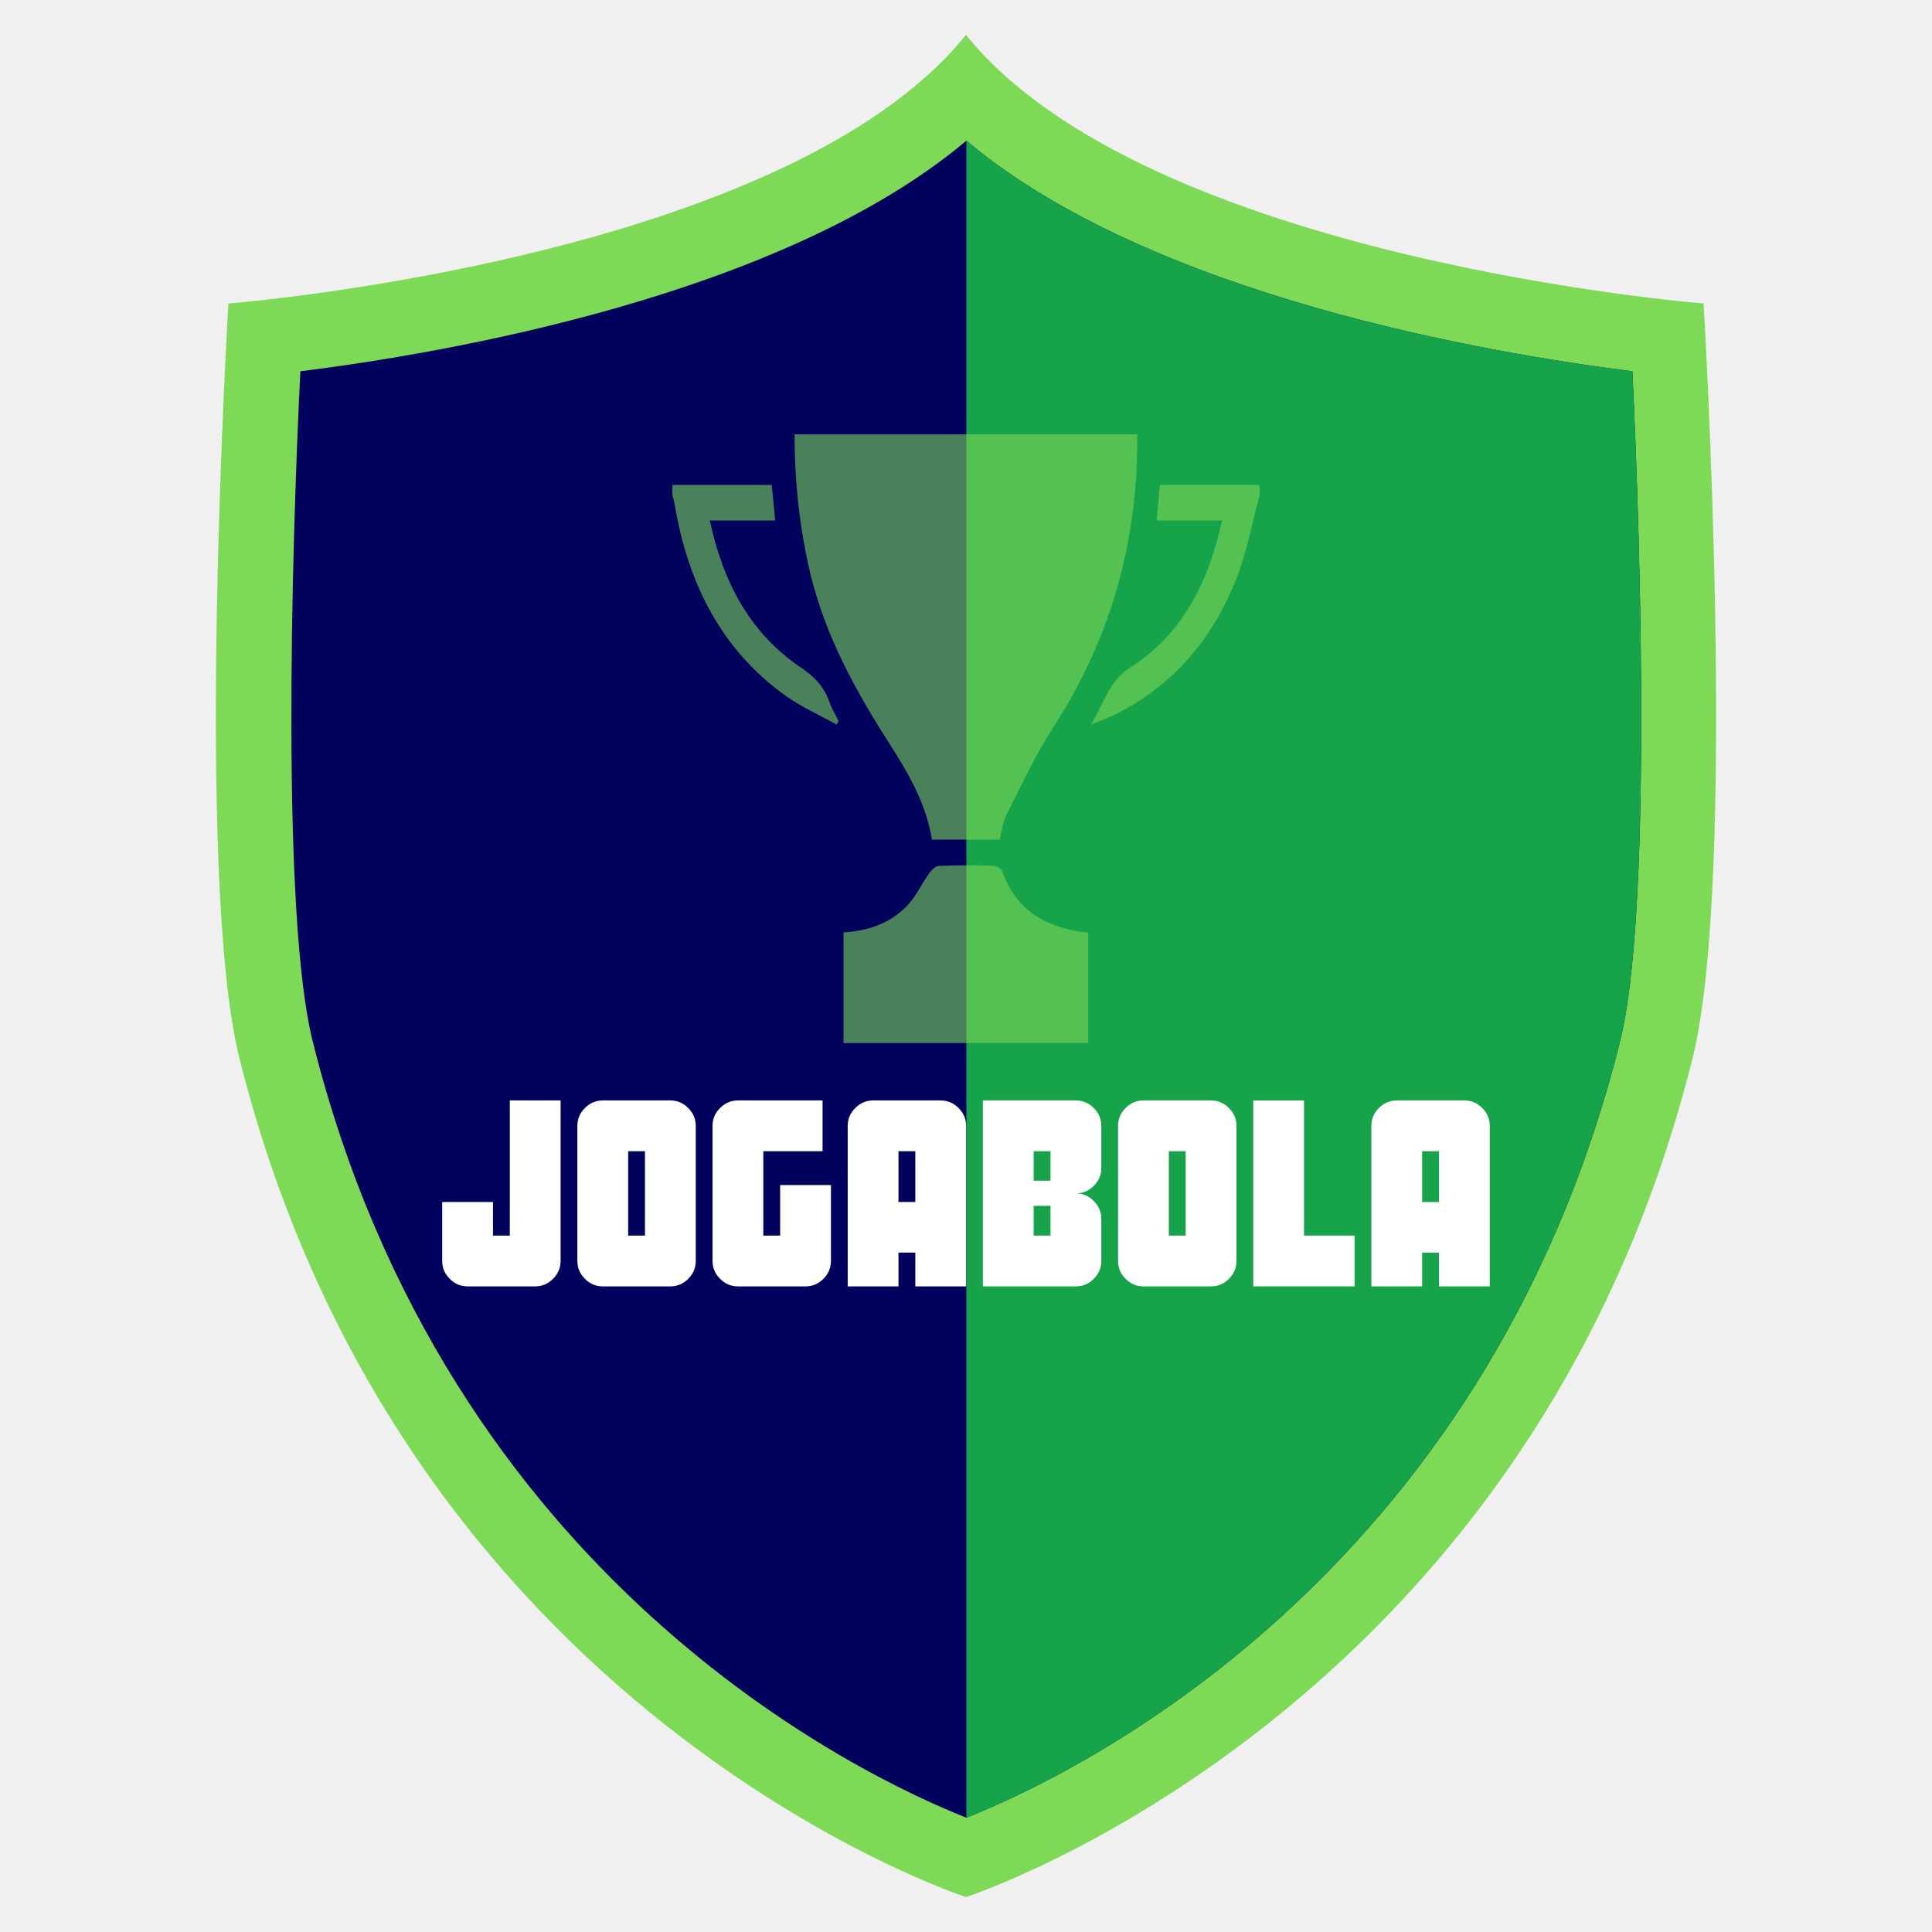
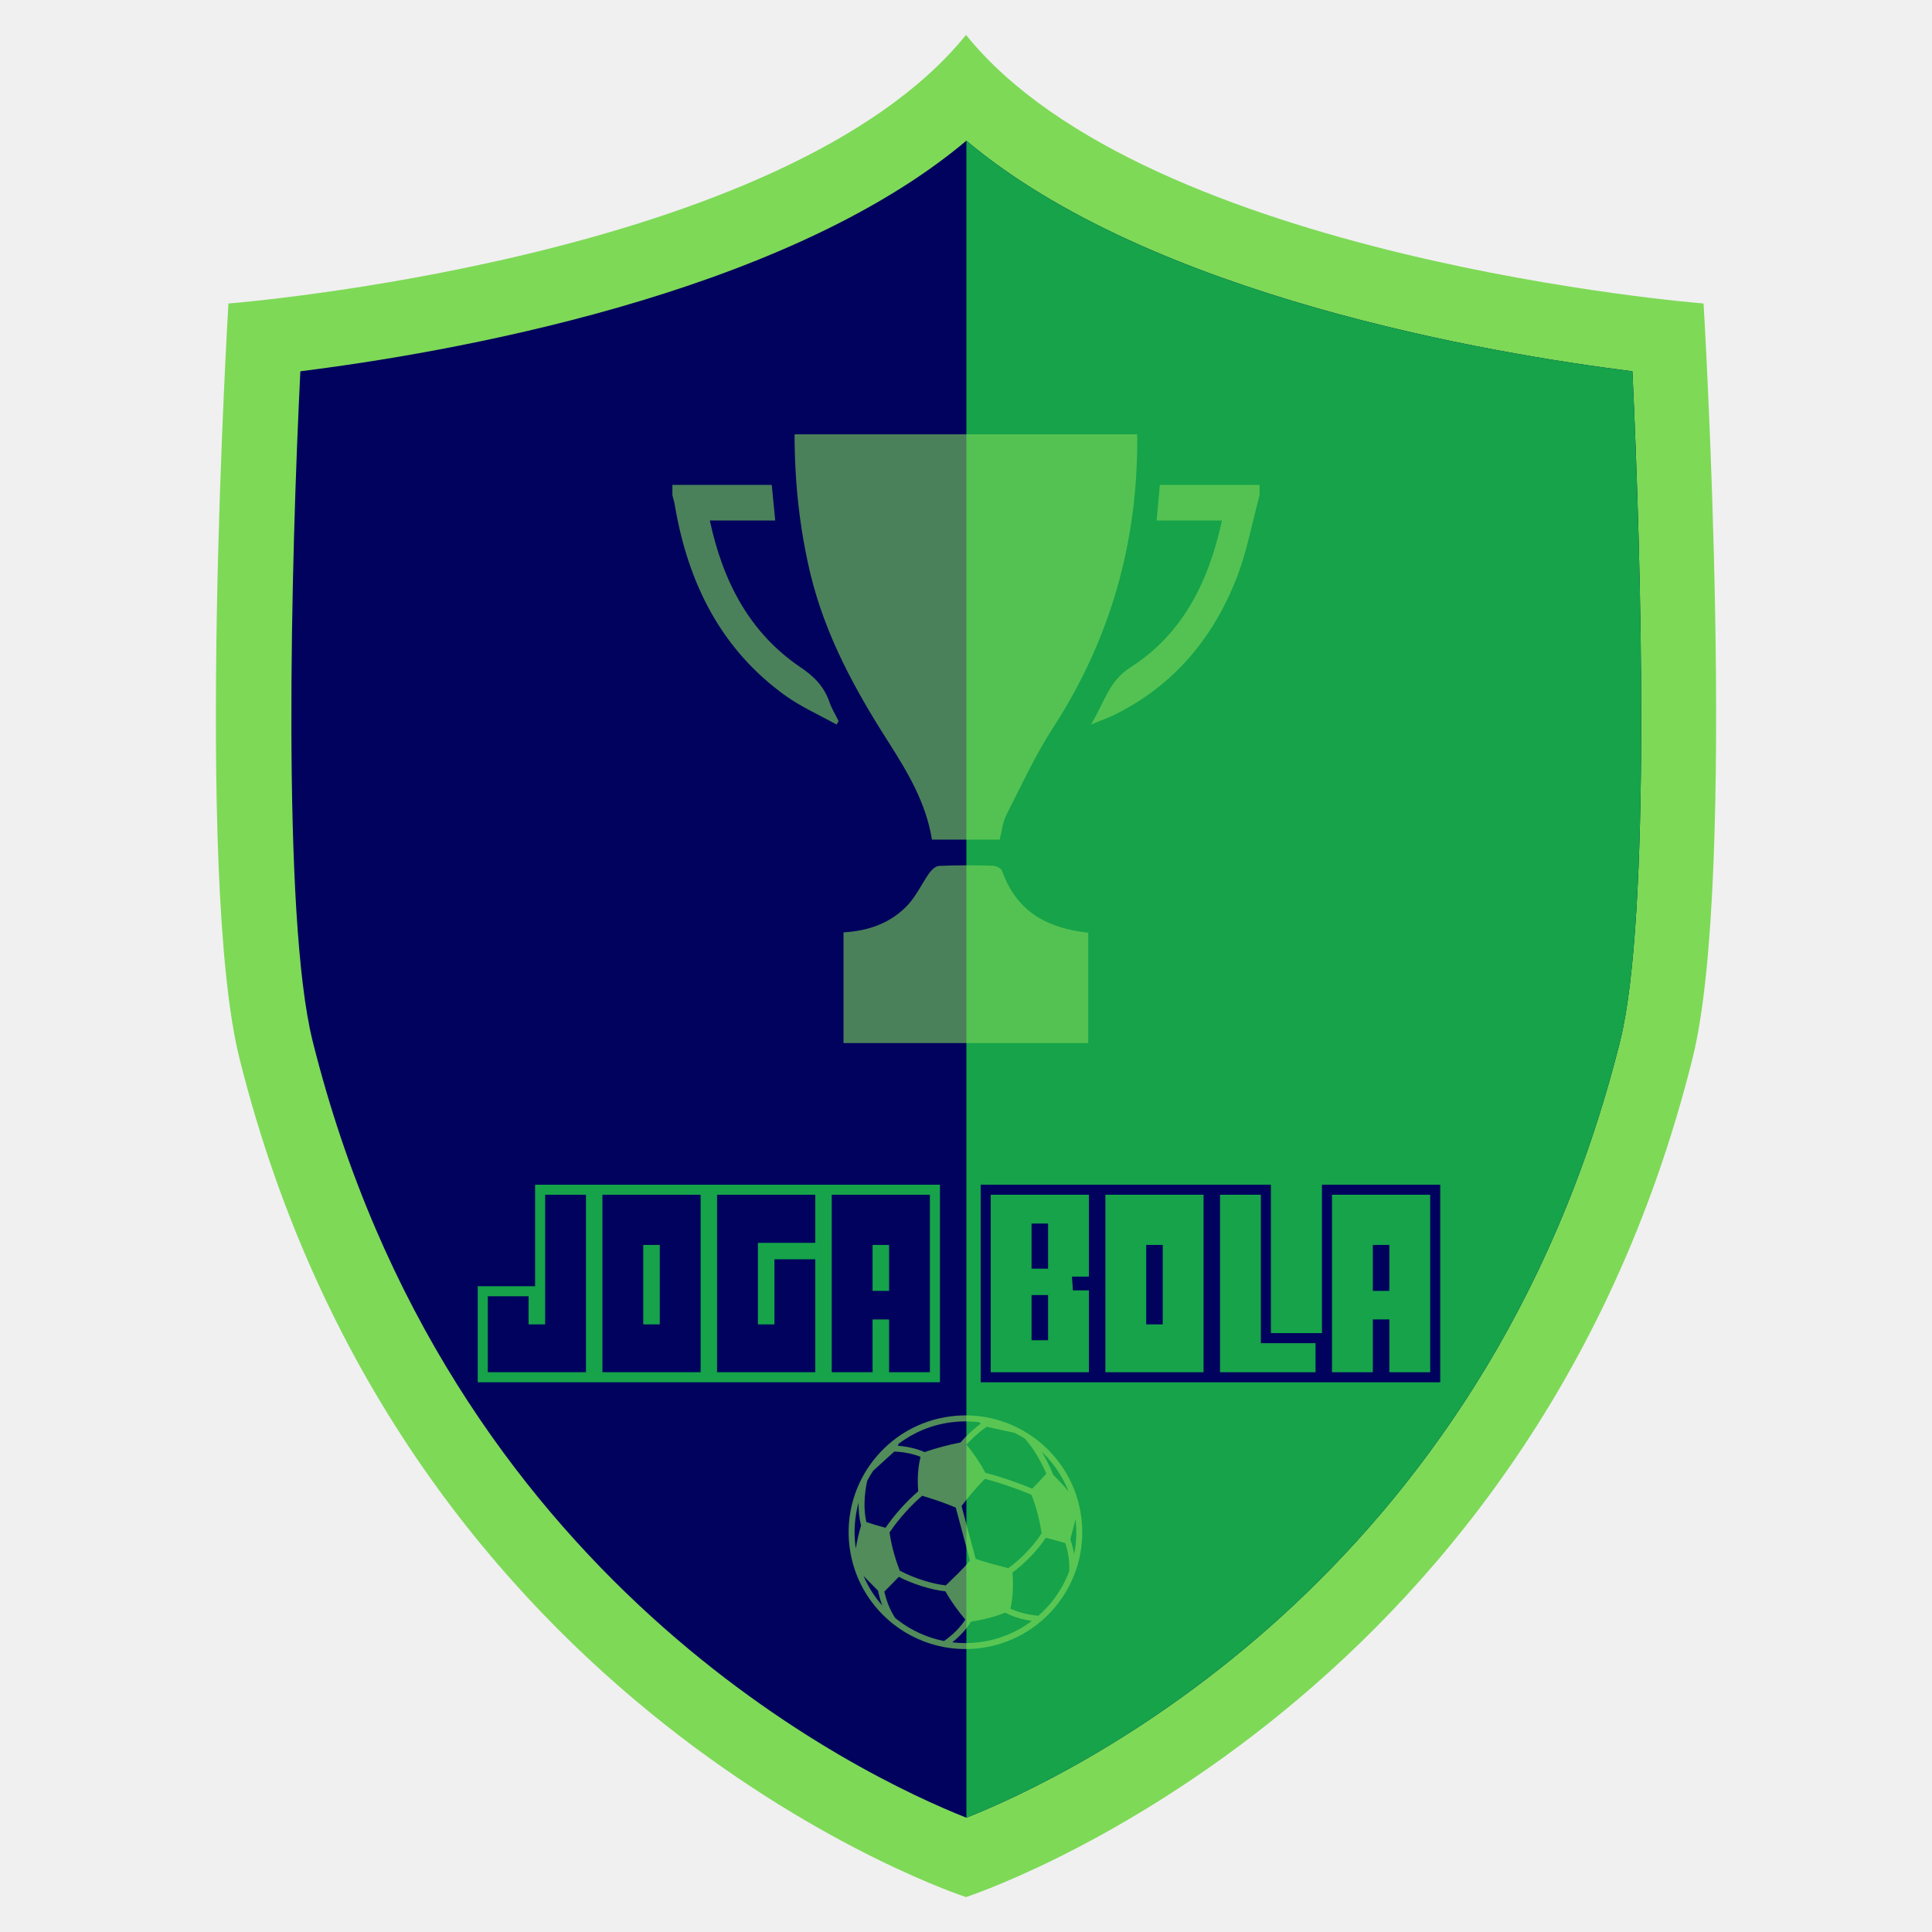
<svg xmlns="http://www.w3.org/2000/svg" width="500" zoomAndPan="magnify" viewBox="0 0 375 375" height="500" preserveAspectRatio="xMidYMid meet" version="1.0">
  <defs>
-     <filter x="0%" y="0%" width="100%" height="100%" id="9975533fe7">
+     <filter x="0%" y="0%" width="100%" height="100%" id="da19c24332">
      <feColorMatrix values="0 0 0 0 1 0 0 0 0 1 0 0 0 0 1 0 0 0 1 0" color-interpolation-filters="sRGB" />
    </filter>
-     <g />
-     <clipPath id="411ad0a810">
+     <clipPath id="0ce1233f8b">
      <path d="M 41 6.777 L 334 6.777 L 334 368.277 L 41 368.277 Z M 41 6.777 " clip-rule="nonzero" />
    </clipPath>
-     <mask id="013ee61a6f">
-       <g filter="url(#9975533fe7)">
+     <mask id="64356fc170">
+       <g filter="url(#da19c24332)">
        <rect x="-37.5" width="450" fill="#000000" y="-37.5" height="450" fill-opacity="0.59" />
      </g>
    </mask>
-     <clipPath id="14b1caa5e8">
+     <clipPath id="f37f1192df">
      <path d="M 24 0.297 L 91 0.297 L 91 79 L 24 79 Z M 24 0.297 " clip-rule="nonzero" />
    </clipPath>
-     <clipPath id="9216ac5126">
+     <clipPath id="a7fe81733f">
      <path d="M 33 83 L 82 83 L 82 118.559 L 33 118.559 Z M 33 83 " clip-rule="nonzero" />
    </clipPath>
-     <clipPath id="dca60ce2dc">
+     <clipPath id="eb7d35c085">
      <path d="M 0.484 10 L 33 10 L 33 57 L 0.484 57 Z M 0.484 10 " clip-rule="nonzero" />
    </clipPath>
-     <clipPath id="9bd6142a4d">
+     <clipPath id="ccddc19770">
      <path d="M 81 10 L 114.484 10 L 114.484 57 L 81 57 Z M 81 10 " clip-rule="nonzero" />
    </clipPath>
-     <clipPath id="e8a663c0e1">
+     <clipPath id="da9b21b346">
      <rect x="0" width="115" y="0" height="119" />
    </clipPath>
+     <mask id="768546dc94">
+       <g filter="url(#da19c24332)">
+         <rect x="-37.5" width="450" fill="#000000" y="-37.5" height="450" fill-opacity="0.64" />
+       </g>
+     </mask>
+     <clipPath id="d24aabc4c4">
+       <path d="M 0.297 0.32 L 46.48 0.32 L 46.48 45.957 L 0.297 45.957 Z M 0.297 0.32 " clip-rule="nonzero" />
+     </clipPath>
+     <clipPath id="93d224e8eb">
+       <rect x="0" width="47" y="0" height="47" />
+     </clipPath>
  </defs>
-   <g clip-path="url(#411ad0a810)">
+   <g clip-path="url(#0ce1233f8b)">
    <path fill="#7ed957" d="M 330.66 58.906 C 330.66 58.906 222.711 50.449 187.5 6.777 C 152.289 50.449 44.34 58.906 44.34 58.906 C 44.34 58.906 37.617 170.254 46.508 205.539 C 78.395 332.934 187.5 368.219 187.5 368.219 C 187.5 368.219 296.676 332.863 328.492 205.539 C 337.383 170.254 330.66 58.906 330.66 58.906 Z M 330.66 58.906 " fill-opacity="1" fill-rule="nonzero" />
  </g>
  <path fill="#00025d" d="M 314.465 202.066 C 288.289 306.832 207.746 344.793 187.574 352.816 C 167.328 344.793 86.855 306.832 60.68 202.066 C 54.68 177.988 56.488 108.652 58.297 72.066 C 85.988 68.598 151.637 57.535 187.574 27.312 C 223.508 57.535 289.23 68.598 316.848 72.066 C 318.586 108.652 320.465 177.988 314.465 202.066 Z M 314.465 202.066 " fill-opacity="1" fill-rule="nonzero" />
  <path fill="#16a34a" d="M 314.465 202.066 C 288.289 306.832 207.746 344.793 187.574 352.816 L 187.574 27.312 C 223.508 57.535 289.23 68.598 316.848 72.066 C 318.586 108.652 320.465 177.988 314.465 202.066 Z M 314.465 202.066 " fill-opacity="1" fill-rule="nonzero" />
-   <g mask="url(#013ee61a6f)">
+   <g mask="url(#64356fc170)">
    <g transform="matrix(1, 0, 0, 1, 130, 84)">
-       <g clip-path="url(#e8a663c0e1)">
-         <g clip-path="url(#14b1caa5e8)">
+       <g clip-path="url(#da9b21b346)">
+         <g clip-path="url(#f37f1192df)">
          <path fill="#7ed957" d="M 90.734 0.297 C 90.945 20.965 85.629 39.859 74.496 57.09 C 70.988 62.48 68.258 68.434 65.312 74.215 C 64.605 75.633 64.465 77.332 64.039 78.965 C 59.641 78.965 55.316 78.965 50.887 78.965 C 49.75 71.84 46.207 65.953 42.52 60.141 C 35.996 49.965 30.254 39.473 27.344 27.559 C 25.184 18.59 24.227 9.48 24.227 0.297 C 46.418 0.297 68.574 0.297 90.734 0.297 Z M 90.734 0.297 " fill-opacity="1" fill-rule="evenodd" />
        </g>
-         <g clip-path="url(#9216ac5126)">
+         <g clip-path="url(#a7fe81733f)">
          <path fill="#7ed957" d="M 33.727 118.457 C 33.727 111.332 33.727 104.242 33.727 96.973 C 38.617 96.691 42.91 95.164 46.207 91.656 C 47.871 89.848 48.934 87.508 50.355 85.488 C 50.812 84.848 51.629 84.07 52.305 84.07 C 55.777 83.926 59.25 83.926 62.727 84.035 C 63.328 84.035 64.32 84.531 64.5 85.027 C 67.301 92.969 73.254 96.16 81.23 97.043 C 81.23 104.098 81.23 111.297 81.23 118.457 C 65.387 118.457 49.574 118.457 33.727 118.457 Z M 33.727 118.457 " fill-opacity="1" fill-rule="evenodd" />
        </g>
-         <g clip-path="url(#dca60ce2dc)">
+         <g clip-path="url(#eb7d35c085)">
          <path fill="#7ed957" d="M 0.508 10.117 C 6.891 10.117 13.27 10.117 19.793 10.117 C 20.043 12.492 20.219 14.621 20.469 17.031 C 16.18 17.031 12.102 17.031 7.777 17.031 C 10.328 28.941 15.504 38.797 25.289 45.461 C 27.949 47.234 29.934 49.184 30.996 52.27 C 31.422 53.547 32.168 54.715 32.77 55.957 C 32.664 56.168 32.52 56.418 32.379 56.629 C 29.047 54.785 25.539 53.227 22.453 51.027 C 9.973 42.059 3.523 29.191 0.969 13.98 C 0.863 13.344 0.652 12.742 0.508 12.102 C 0.508 11.43 0.508 10.789 0.508 10.117 Z M 0.508 10.117 " fill-opacity="1" fill-rule="evenodd" />
        </g>
-         <g clip-path="url(#9bd6142a4d)">
+         <g clip-path="url(#ccddc19770)">
          <path fill="#7ed957" d="M 114.484 12.102 C 113.066 17.348 112.074 22.809 110.16 27.844 C 105.516 39.934 97.68 49.184 86.16 54.82 C 84.953 55.391 83.715 55.812 81.766 56.629 C 84.352 52.34 85.238 48.191 89.422 45.535 C 99.488 39.117 104.594 29.012 107.184 17.031 C 102.855 17.031 98.781 17.031 94.492 17.031 C 94.703 14.691 94.918 12.598 95.129 10.117 C 101.582 10.117 108.035 10.117 114.484 10.117 C 114.484 10.789 114.484 11.43 114.484 12.102 Z M 114.484 12.102 " fill-opacity="1" fill-rule="evenodd" />
        </g>
      </g>
    </g>
  </g>
-   <g fill="#ffffff" fill-opacity="1">
-     <g transform="translate(84.2031, 249.6886)">
-       <g>
-         <path d="M 24.609 -4.938 C 24.609 -3.602 24.117 -2.445 23.141 -1.469 C 22.16 -0.488 21.004 0 19.672 0 L 6.562 0 C 5.227 0 4.07 -0.488 3.094 -1.469 C 2.113 -2.445 1.625 -3.602 1.625 -4.938 L 1.625 -16.375 L 11.484 -16.375 L 11.484 -9.859 L 14.75 -9.859 L 14.75 -36.094 L 24.609 -36.094 Z M 24.609 -4.938 " />
-       </g>
-     </g>
-     <g transform="translate(110.44, 249.6886)">
-       <g>
-         <path d="M 14.75 -9.859 L 14.75 -26.234 L 11.484 -26.234 L 11.484 -9.859 Z M 24.609 -4.938 C 24.609 -3.602 24.117 -2.445 23.141 -1.469 C 22.16 -0.488 21.004 0 19.672 0 L 6.562 0 C 5.227 0 4.07 -0.488 3.094 -1.469 C 2.113 -2.445 1.625 -3.602 1.625 -4.938 L 1.625 -31.172 C 1.625 -32.492 2.113 -33.645 3.094 -34.625 C 4.07 -35.602 5.227 -36.094 6.562 -36.094 L 19.672 -36.094 C 21.004 -36.094 22.16 -35.602 23.141 -34.625 C 24.117 -33.645 24.609 -32.492 24.609 -31.172 Z M 24.609 -4.938 " />
-       </g>
-     </g>
-     <g transform="translate(136.6769, 249.6886)">
-       <g>
-         <path d="M 24.609 -4.938 C 24.609 -3.602 24.117 -2.445 23.141 -1.469 C 22.16 -0.488 21.004 0 19.672 0 L 6.562 0 C 5.227 0 4.07 -0.488 3.094 -1.469 C 2.113 -2.445 1.625 -3.602 1.625 -4.938 L 1.625 -31.172 C 1.625 -32.492 2.113 -33.645 3.094 -34.625 C 4.07 -35.602 5.227 -36.094 6.562 -36.094 L 22.984 -36.094 L 22.984 -26.234 L 11.484 -26.234 L 11.484 -9.859 L 14.75 -9.859 L 14.75 -19.672 L 24.609 -19.672 Z M 24.609 -4.938 " />
-       </g>
-     </g>
-     <g transform="translate(162.9139, 249.6886)">
-       <g>
-         <path d="M 14.75 -16.375 L 14.75 -26.234 L 11.484 -26.234 L 11.484 -16.375 Z M 24.609 0 L 14.75 0 L 14.75 -6.562 L 11.484 -6.562 L 11.484 0 L 1.625 0 L 1.625 -31.172 C 1.625 -32.492 2.113 -33.645 3.094 -34.625 C 4.07 -35.602 5.227 -36.094 6.562 -36.094 L 19.672 -36.094 C 21.004 -36.094 22.16 -35.602 23.141 -34.625 C 24.117 -33.645 24.609 -32.492 24.609 -31.172 Z M 24.609 0 " />
-       </g>
-     </g>
-     <g transform="translate(189.1508, 249.6886)">
-       <g>
-         <path d="M 14.75 -9.859 L 14.75 -15.641 L 11.484 -15.641 L 11.484 -9.859 Z M 14.75 -20.516 L 14.75 -26.234 L 11.484 -26.234 L 11.484 -20.516 Z M 24.609 -4.938 C 24.609 -3.602 24.117 -2.445 23.141 -1.469 C 22.16 -0.488 21.004 0 19.672 0 L 1.625 0 L 1.625 -36.094 L 19.672 -36.094 C 21.004 -36.094 22.16 -35.602 23.141 -34.625 C 24.117 -33.645 24.609 -32.492 24.609 -31.172 L 24.609 -22.984 C 24.609 -21.648 24.117 -20.492 23.141 -19.516 C 22.16 -18.535 21.004 -18.047 19.672 -18.047 C 21.004 -18.047 22.16 -17.555 23.141 -16.578 C 24.117 -15.598 24.609 -14.445 24.609 -13.125 Z M 24.609 -4.938 " />
-       </g>
-     </g>
-     <g transform="translate(215.3877, 249.6886)">
-       <g>
-         <path d="M 14.75 -9.859 L 14.75 -26.234 L 11.484 -26.234 L 11.484 -9.859 Z M 24.609 -4.938 C 24.609 -3.602 24.117 -2.445 23.141 -1.469 C 22.16 -0.488 21.004 0 19.672 0 L 6.562 0 C 5.227 0 4.07 -0.488 3.094 -1.469 C 2.113 -2.445 1.625 -3.602 1.625 -4.938 L 1.625 -31.172 C 1.625 -32.492 2.113 -33.645 3.094 -34.625 C 4.07 -35.602 5.227 -36.094 6.562 -36.094 L 19.672 -36.094 C 21.004 -36.094 22.16 -35.602 23.141 -34.625 C 24.117 -33.645 24.609 -32.492 24.609 -31.172 Z M 24.609 -4.938 " />
-       </g>
-     </g>
-     <g transform="translate(241.6246, 249.6886)">
-       <g>
-         <path d="M 21.297 0 L 1.625 0 L 1.625 -36.094 L 11.484 -36.094 L 11.484 -9.859 L 21.297 -9.859 Z M 21.297 0 " />
-       </g>
-     </g>
-     <g transform="translate(264.5557, 249.6886)">
-       <g>
-         <path d="M 14.75 -16.375 L 14.75 -26.234 L 11.484 -26.234 L 11.484 -16.375 Z M 24.609 0 L 14.75 0 L 14.75 -6.562 L 11.484 -6.562 L 11.484 0 L 1.625 0 L 1.625 -31.172 C 1.625 -32.492 2.113 -33.645 3.094 -34.625 C 4.07 -35.602 5.227 -36.094 6.562 -36.094 L 19.672 -36.094 C 21.004 -36.094 22.16 -35.602 23.141 -34.625 C 24.117 -33.645 24.609 -32.492 24.609 -31.172 Z M 24.609 0 " />
+   <g mask="url(#768546dc94)">
+     <g transform="matrix(1, 0, 0, 1, 164, 274)">
+       <g clip-path="url(#93d224e8eb)">
+         <g clip-path="url(#d24aabc4c4)">
+           <path fill="#7ed957" d="M 20.555 0.906 C 26.016 0.219 31.266 1.531 35.566 4.277 C 35.605 4.293 35.641 4.316 35.672 4.34 C 36.23 4.703 36.77 5.086 37.293 5.492 C 41.867 9.043 45.09 14.328 45.883 20.52 C 45.891 20.551 45.895 20.582 45.895 20.617 C 46.664 26.809 44.855 32.734 41.305 37.305 C 40.379 38.5 39.332 39.605 38.18 40.594 C 38.145 40.633 38.105 40.668 38.062 40.695 C 34.832 43.441 30.793 45.316 26.277 45.895 C 26.246 45.902 26.215 45.906 26.18 45.906 C 23.828 46.195 21.516 46.117 19.297 45.711 C 19.273 45.707 19.246 45.703 19.219 45.695 C 15.633 45.023 12.309 43.5 9.492 41.316 C 9.316 41.18 9.145 41.039 8.973 40.902 C 8.945 40.883 8.922 40.863 8.898 40.836 C 4.641 37.301 1.66 32.207 0.902 26.289 C 0.895 26.254 0.891 26.223 0.891 26.191 C 0.309 21.488 1.211 16.938 3.234 13.02 C 3.246 12.992 3.262 12.965 3.277 12.941 C 3.906 11.73 4.645 10.578 5.48 9.504 C 9.039 4.918 14.344 1.691 20.555 0.906 Z M 38.215 7.805 L 38.258 7.879 C 39.086 9.25 39.812 10.715 40.352 12.066 C 40.375 12.125 40.387 12.184 40.395 12.242 C 41.453 13.258 42.465 14.344 43.418 15.516 C 42.25 12.551 40.457 9.934 38.215 7.805 Z M 39.09 12.047 C 38.598 10.879 37.965 9.641 37.266 8.473 C 36.535 7.266 35.734 6.137 34.934 5.242 C 34.289 4.832 33.625 4.457 32.941 4.121 L 27.469 2.93 C 27.422 3.004 27.363 3.07 27.285 3.117 C 26.715 3.484 26.043 4.031 25.383 4.629 C 24.742 5.211 24.109 5.84 23.59 6.41 C 25.102 8.215 26.277 10.039 27.277 11.875 C 28.656 12.215 30.273 12.707 31.875 13.254 C 33.469 13.797 35.043 14.395 36.348 14.941 C 37.289 14.02 38.207 13.059 39.09 12.047 Z M 43.742 24.809 C 43.773 24.848 43.797 24.895 43.812 24.945 C 44.074 25.73 44.324 26.641 44.492 27.656 C 44.93 25.484 45.035 23.211 44.762 20.895 Z M 43.531 30.996 C 43.586 29.871 43.512 28.828 43.355 27.891 C 43.215 27.012 43.004 26.219 42.781 25.516 L 39 24.465 C 38.219 25.664 37.207 26.902 36.121 28.039 C 34.945 29.266 33.68 30.383 32.527 31.215 C 32.703 33.617 32.645 35.941 32.129 38.234 C 32.805 38.555 33.594 38.84 34.445 39.066 C 35.438 39.336 36.504 39.527 37.547 39.613 C 38.594 38.699 39.547 37.688 40.395 36.594 C 41.707 34.902 42.766 33.016 43.531 30.996 Z M 36.285 40.633 C 35.559 40.523 34.832 40.375 34.145 40.188 C 33.008 39.879 31.961 39.477 31.125 39.016 C 29.07 39.828 26.855 40.41 24.477 40.754 L 24.465 40.773 C 23.969 41.613 23.262 42.504 22.422 43.352 C 21.934 43.844 21.402 44.324 20.84 44.773 C 22.543 44.977 24.301 44.977 26.078 44.75 L 26.086 44.75 C 29.922 44.266 33.398 42.801 36.285 40.633 Z M 31.699 30.379 C 32.84 29.574 34.109 28.469 35.285 27.234 C 36.391 26.082 37.414 24.82 38.176 23.602 C 37.773 20.938 37.117 18.449 36.203 16.141 C 34.859 15.562 33.184 14.926 31.5 14.348 C 29.992 13.836 28.469 13.367 27.164 13.039 C 25.555 14.691 24.051 16.453 22.633 18.32 L 25.375 28.559 C 27.547 29.352 29.613 29.809 31.699 30.379 Z M 22.422 5.988 C 22.43 5.977 22.438 5.965 22.445 5.953 C 23.031 5.281 23.809 4.492 24.605 3.77 C 25.203 3.234 25.809 2.73 26.355 2.348 L 26.078 2.051 C 24.332 1.832 22.531 1.828 20.703 2.055 C 16.816 2.547 13.301 4.047 10.391 6.258 L 10.305 6.629 C 11.047 6.676 11.914 6.797 12.766 6.984 C 13.707 7.188 14.645 7.477 15.406 7.828 C 15.422 7.836 15.438 7.844 15.453 7.852 C 17.719 7.066 20.043 6.457 22.422 5.988 Z M 4.32 13.441 C 4.055 14.668 3.859 16.016 3.812 17.406 C 3.766 18.727 3.855 20.09 4.156 21.426 C 5.398 21.852 6.641 22.219 7.883 22.539 C 8.719 21.309 9.742 20.016 10.832 18.801 C 11.945 17.559 13.125 16.395 14.227 15.465 C 14.027 13.031 14.18 10.805 14.672 8.773 C 14.039 8.504 13.281 8.281 12.52 8.117 C 11.543 7.902 10.57 7.777 9.82 7.766 C 9.746 7.766 9.676 7.75 9.613 7.723 L 5.484 11.473 C 5.062 12.109 4.672 12.762 4.32 13.441 Z M 3.137 22.086 C 3.121 22.055 3.109 22.02 3.098 21.98 C 2.746 20.547 2.621 19.09 2.648 17.676 C 1.91 20.332 1.68 23.18 2.047 26.09 L 2.047 26.094 C 2.066 26.254 2.086 26.41 2.109 26.566 C 2.355 25.031 2.707 23.539 3.137 22.086 Z M 6.465 34.984 C 6.449 34.914 6.445 34.844 6.453 34.777 L 3.621 31.906 C 4.527 34.02 5.758 35.945 7.246 37.625 C 6.902 36.711 6.668 35.832 6.465 34.984 Z M 7.645 34.941 C 7.832 35.707 8.055 36.5 8.367 37.32 C 8.699 38.191 9.133 39.094 9.742 40.035 C 9.895 40.16 10.047 40.281 10.199 40.402 C 12.82 42.438 15.906 43.867 19.234 44.52 C 20.094 43.93 20.898 43.246 21.598 42.539 C 22.312 41.816 22.922 41.066 23.363 40.355 C 21.969 38.691 20.629 36.883 19.508 34.879 C 18.145 34.738 16.566 34.387 15 33.898 C 13.402 33.402 11.812 32.766 10.465 32.066 Z M 24.262 28.883 L 21.512 18.621 C 19.398 17.734 17.223 16.977 14.992 16.332 C 13.93 17.227 12.785 18.359 11.695 19.574 C 10.602 20.797 9.57 22.102 8.75 23.332 C 8.723 23.371 8.691 23.41 8.656 23.441 C 9.012 25.895 9.68 28.375 10.656 30.883 C 10.707 30.891 10.754 30.91 10.801 30.934 C 12.133 31.641 13.734 32.293 15.344 32.793 C 16.824 33.254 18.305 33.586 19.582 33.723 C 21.246 32.09 22.848 30.66 24.262 28.883 Z M 24.262 28.883 " fill-opacity="1" fill-rule="nonzero" />
+         </g>
      </g>
    </g>
  </g>
+   <path stroke-linecap="butt" transform="matrix(0.499942, 0, 0, 0.499942, 89.36934, 212.8271)" fill="none" stroke-linejoin="miter" d="M 8.669 108.999 L 8.669 75.612 L 28.421 75.612 L 28.421 86.528 L 30.937 86.528 L 30.937 36.202 L 50.689 36.202 L 50.689 108.999 Z M 53.182 36.202 L 95.202 36.202 L 95.202 108.999 L 53.182 108.999 Z M 75.442 86.528 L 75.442 59.587 L 72.934 59.587 L 72.934 86.528 Z M 117.447 58.775 L 117.447 86.528 L 119.955 86.528 L 119.955 61.267 L 139.715 61.267 L 139.715 108.999 L 97.687 108.999 L 97.687 36.202 L 139.715 36.202 L 139.715 58.775 Z M 142.2 36.202 L 184.22 36.202 L 184.22 108.999 L 164.468 108.999 L 164.468 88.512 L 161.96 88.512 L 161.96 108.999 L 142.2 108.999 Z M 164.468 73.526 L 164.468 59.587 L 161.96 59.587 L 161.96 73.526 Z M 164.468 73.526 " stroke="#16a34a" stroke-width="3.9" stroke-opacity="1" stroke-miterlimit="4" />
+   <path stroke-linecap="butt" transform="matrix(0.499942, 0, 0, 0.499942, 187.5, 212.8271)" fill="none" stroke-linejoin="miter" d="M 49.67 36.202 L 49.67 71.878 L 43.224 71.878 L 43.325 73.323 L 49.67 73.323 L 49.67 108.999 L 7.649 108.999 L 7.649 36.202 Z M 29.918 64.9 L 29.918 51.289 L 27.402 51.289 L 27.402 64.9 Z M 29.918 92.677 L 29.918 79.043 L 27.402 79.043 L 27.402 92.677 Z M 52.162 36.202 L 94.183 36.202 L 94.183 108.999 L 52.162 108.999 Z M 74.431 86.528 L 74.431 59.587 L 71.915 59.587 L 71.915 86.528 Z M 137.657 108.999 L 96.675 108.999 L 96.675 36.202 L 116.428 36.202 L 116.428 93.818 L 137.657 93.818 Z M 140.149 36.202 L 182.17 36.202 L 182.17 108.999 L 162.417 108.999 L 162.417 88.512 L 159.901 88.512 L 159.901 108.999 L 140.149 108.999 Z M 162.417 73.526 L 162.417 59.587 L 159.901 59.587 L 159.901 73.526 Z M 162.417 73.526 " stroke="#00025d" stroke-width="3.9" stroke-opacity="1" stroke-miterlimit="4" />
</svg>
